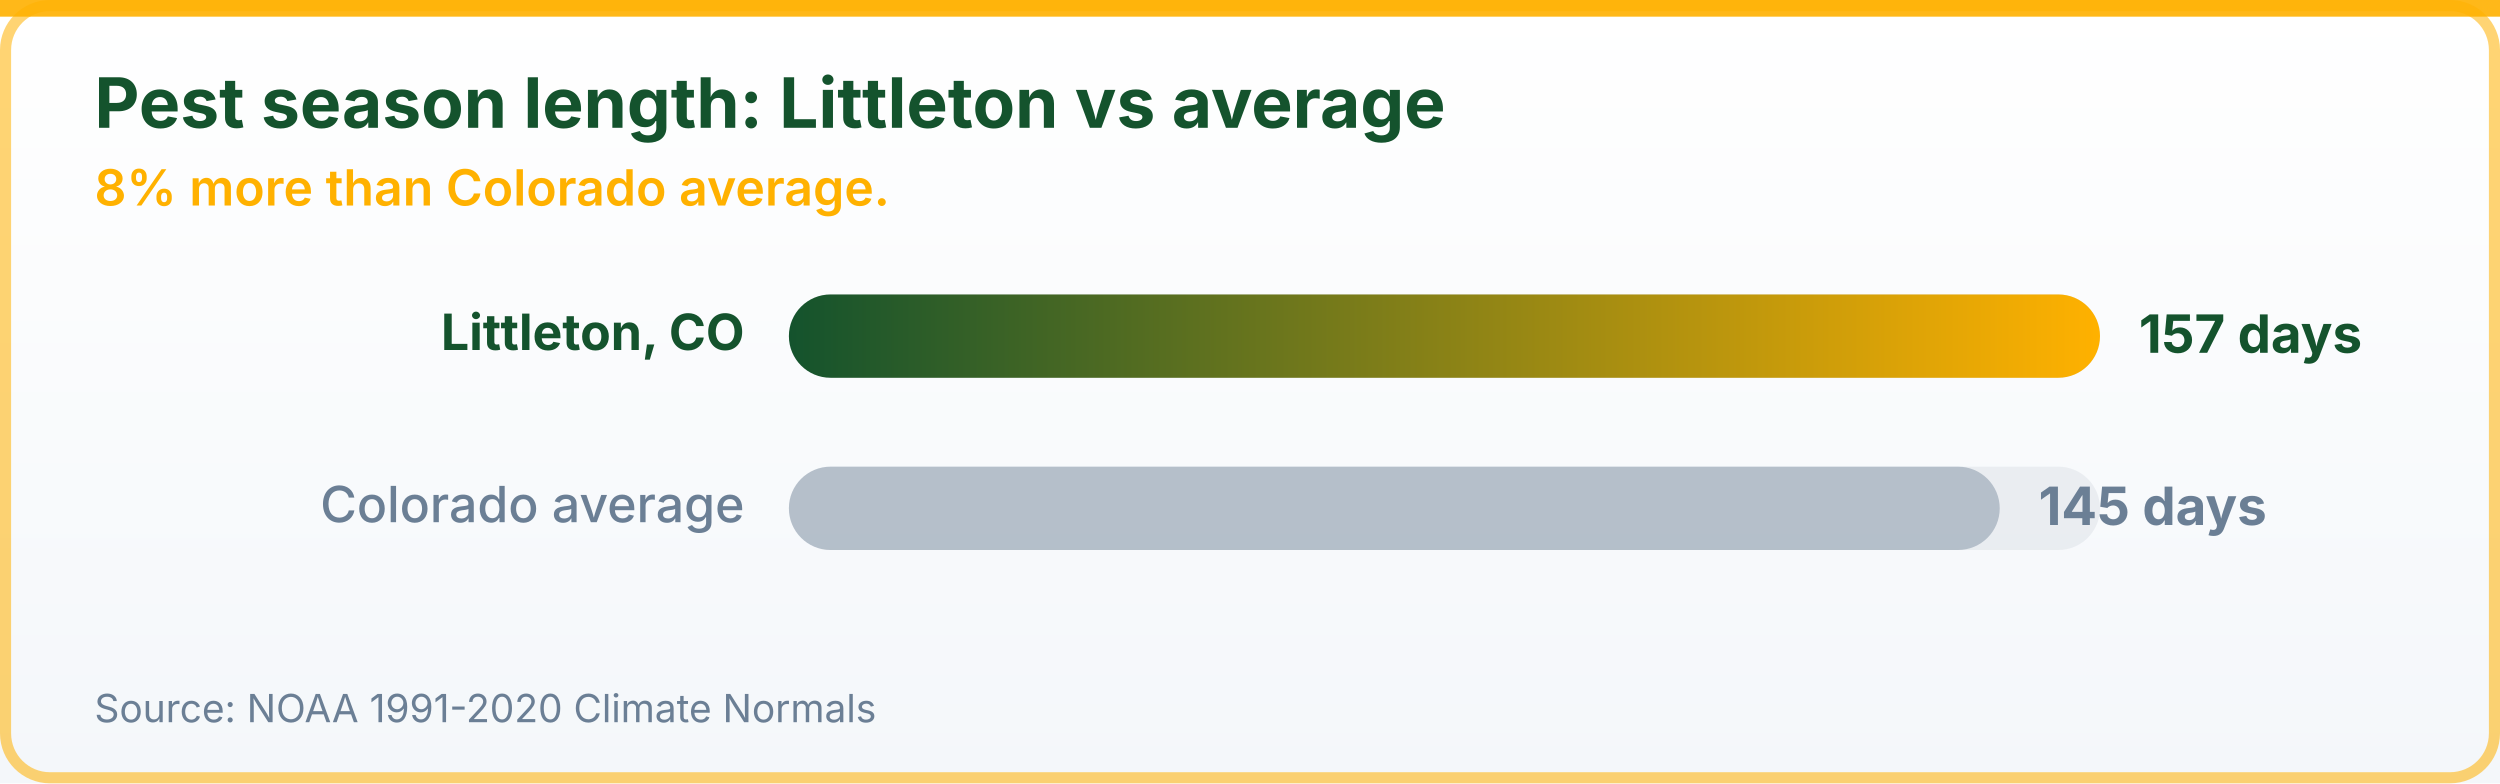
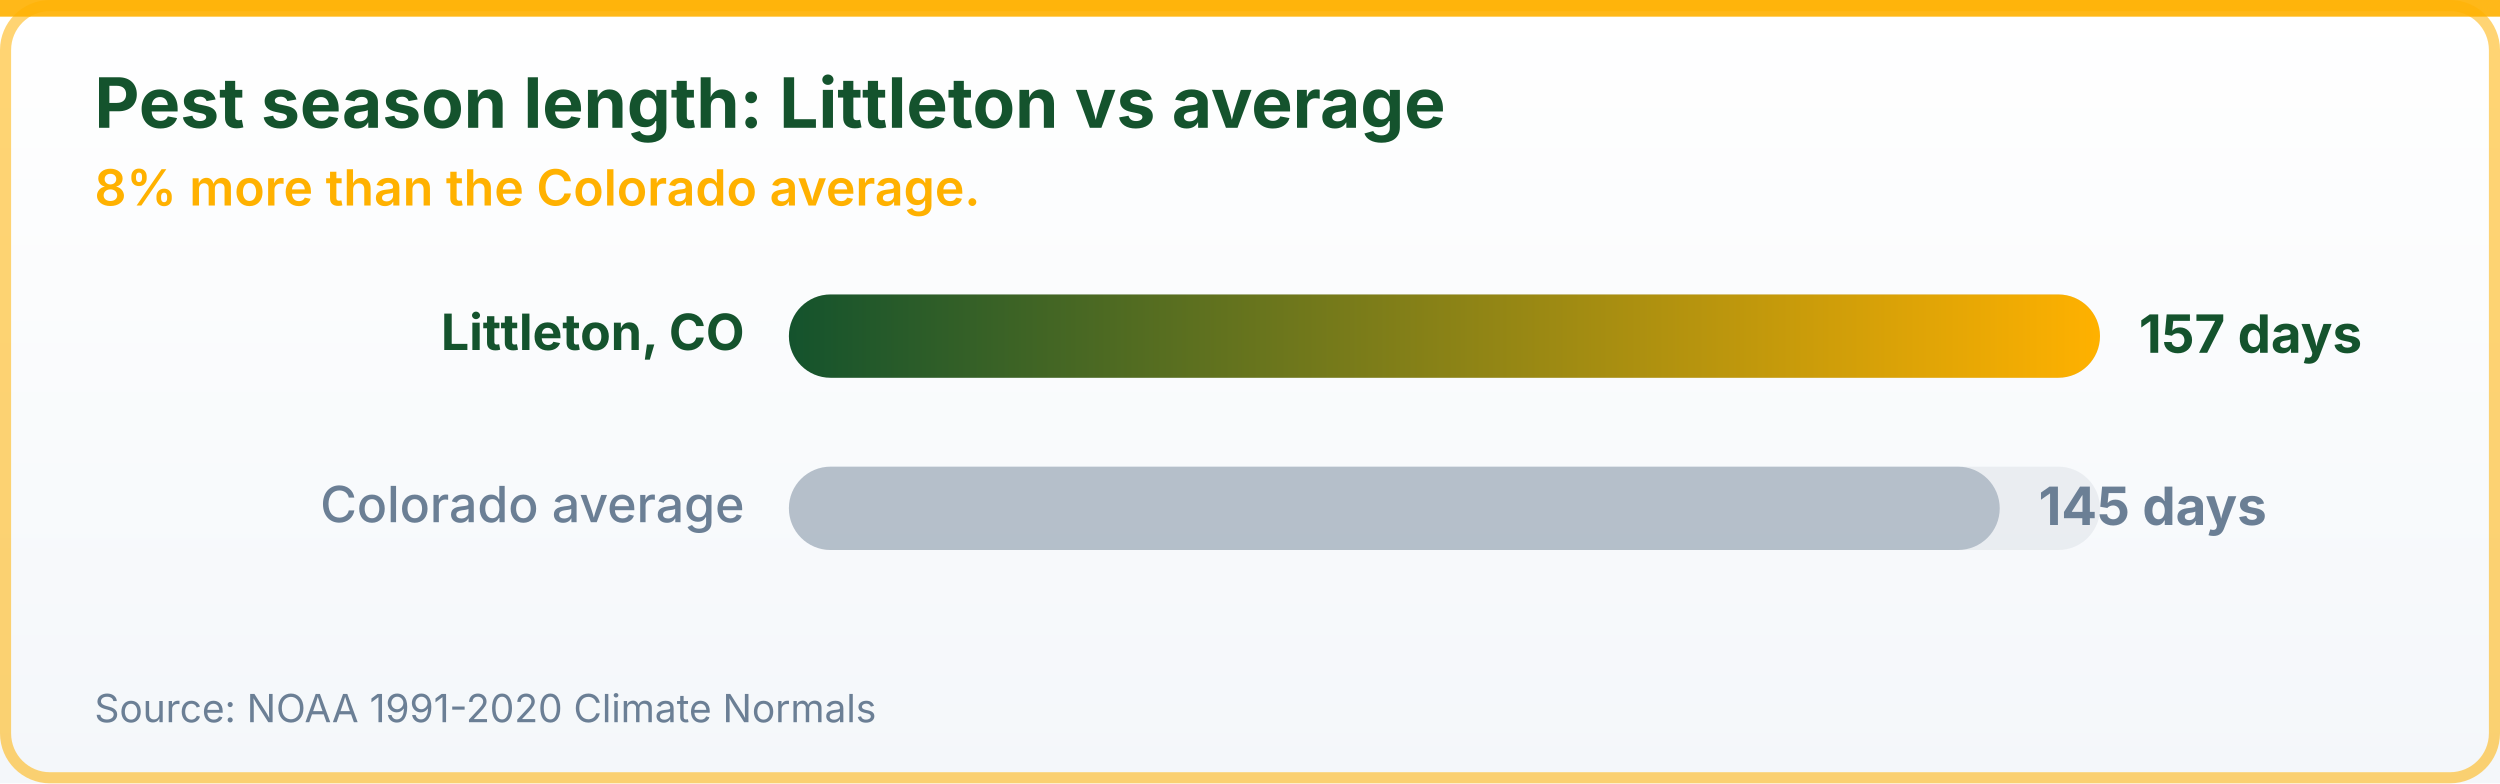
<svg xmlns="http://www.w3.org/2000/svg" viewBox="0 0 900 282" width="900" height="282" role="img">
  <defs>
    <linearGradient id="cbg2" x1="0" y1="0" x2="0" y2="1">
      <stop offset="0" stop-color="#ffffff" />
      <stop offset="1" stop-color="#f4f7fa" />
    </linearGradient>
    <linearGradient id="hbar" x1="0" y1="0" x2="1" y2="0">
      <stop offset="0" stop-color="#14532D" />
      <stop offset="1" stop-color="#FFB100" />
    </linearGradient>
  </defs>
  <rect width="900" height="282" fill="url(#cbg2)" />
  <rect x="0" y="0" width="900" height="6" fill="#FFB100" fill-opacity=".9" />
  <text x="34" y="46" font-family="system-ui,-apple-system,Segoe UI,sans-serif" font-size="25" font-weight="700" fill="#14532D">Pest season length: Littleton vs average</text>
-   <text x="34" y="74" font-family="system-ui,-apple-system,Segoe UI,sans-serif" font-size="18" font-weight="600" fill="#FFB100">8% more than Colorado average.</text>
+   <text x="34" y="74" font-family="system-ui,-apple-system,Segoe UI,sans-serif" font-size="18" font-weight="600" fill="#FFB100">8% more than the Colorado average.</text>
  <text x="268" y="126" text-anchor="end" font-family="system-ui,-apple-system,Segoe UI,sans-serif" font-size="18" font-weight="700" fill="#14532D">Littleton, CO</text>
  <rect x="284" y="106" width="472" height="30" rx="15" fill="#6b7f95" fill-opacity=".10" />
  <rect x="284" y="106" width="472" height="30" rx="15" fill="url(#hbar)" />
  <text x="770" y="127" font-family="system-ui,-apple-system,Segoe UI,sans-serif" font-size="19" font-weight="700" fill="#14532D">157 days</text>
  <text x="268" y="188" text-anchor="end" font-family="system-ui,-apple-system,Segoe UI,sans-serif" font-size="18" font-weight="500" fill="#6b7f95">Colorado average</text>
  <rect x="284" y="168" width="472" height="30" rx="15" fill="#6b7f95" fill-opacity=".10" />
  <rect x="284" y="168" width="435.9" height="30" rx="15" fill="#6b7f95" fill-opacity=".42" />
  <text x="733.9" y="189" font-family="system-ui,-apple-system,Segoe UI,sans-serif" font-size="19" font-weight="700" fill="#6b7f95">145 days</text>
  <text x="34" y="260" font-family="system-ui,-apple-system,Segoe UI,sans-serif" font-size="14" fill="#6b7f95">Source: NOAA 1991-2020 Climate Normals</text>
  <rect x="2" y="2" width="896" height="278" rx="16" fill="none" stroke="#FFB100" stroke-opacity=".55" stroke-width="4" />
</svg>
